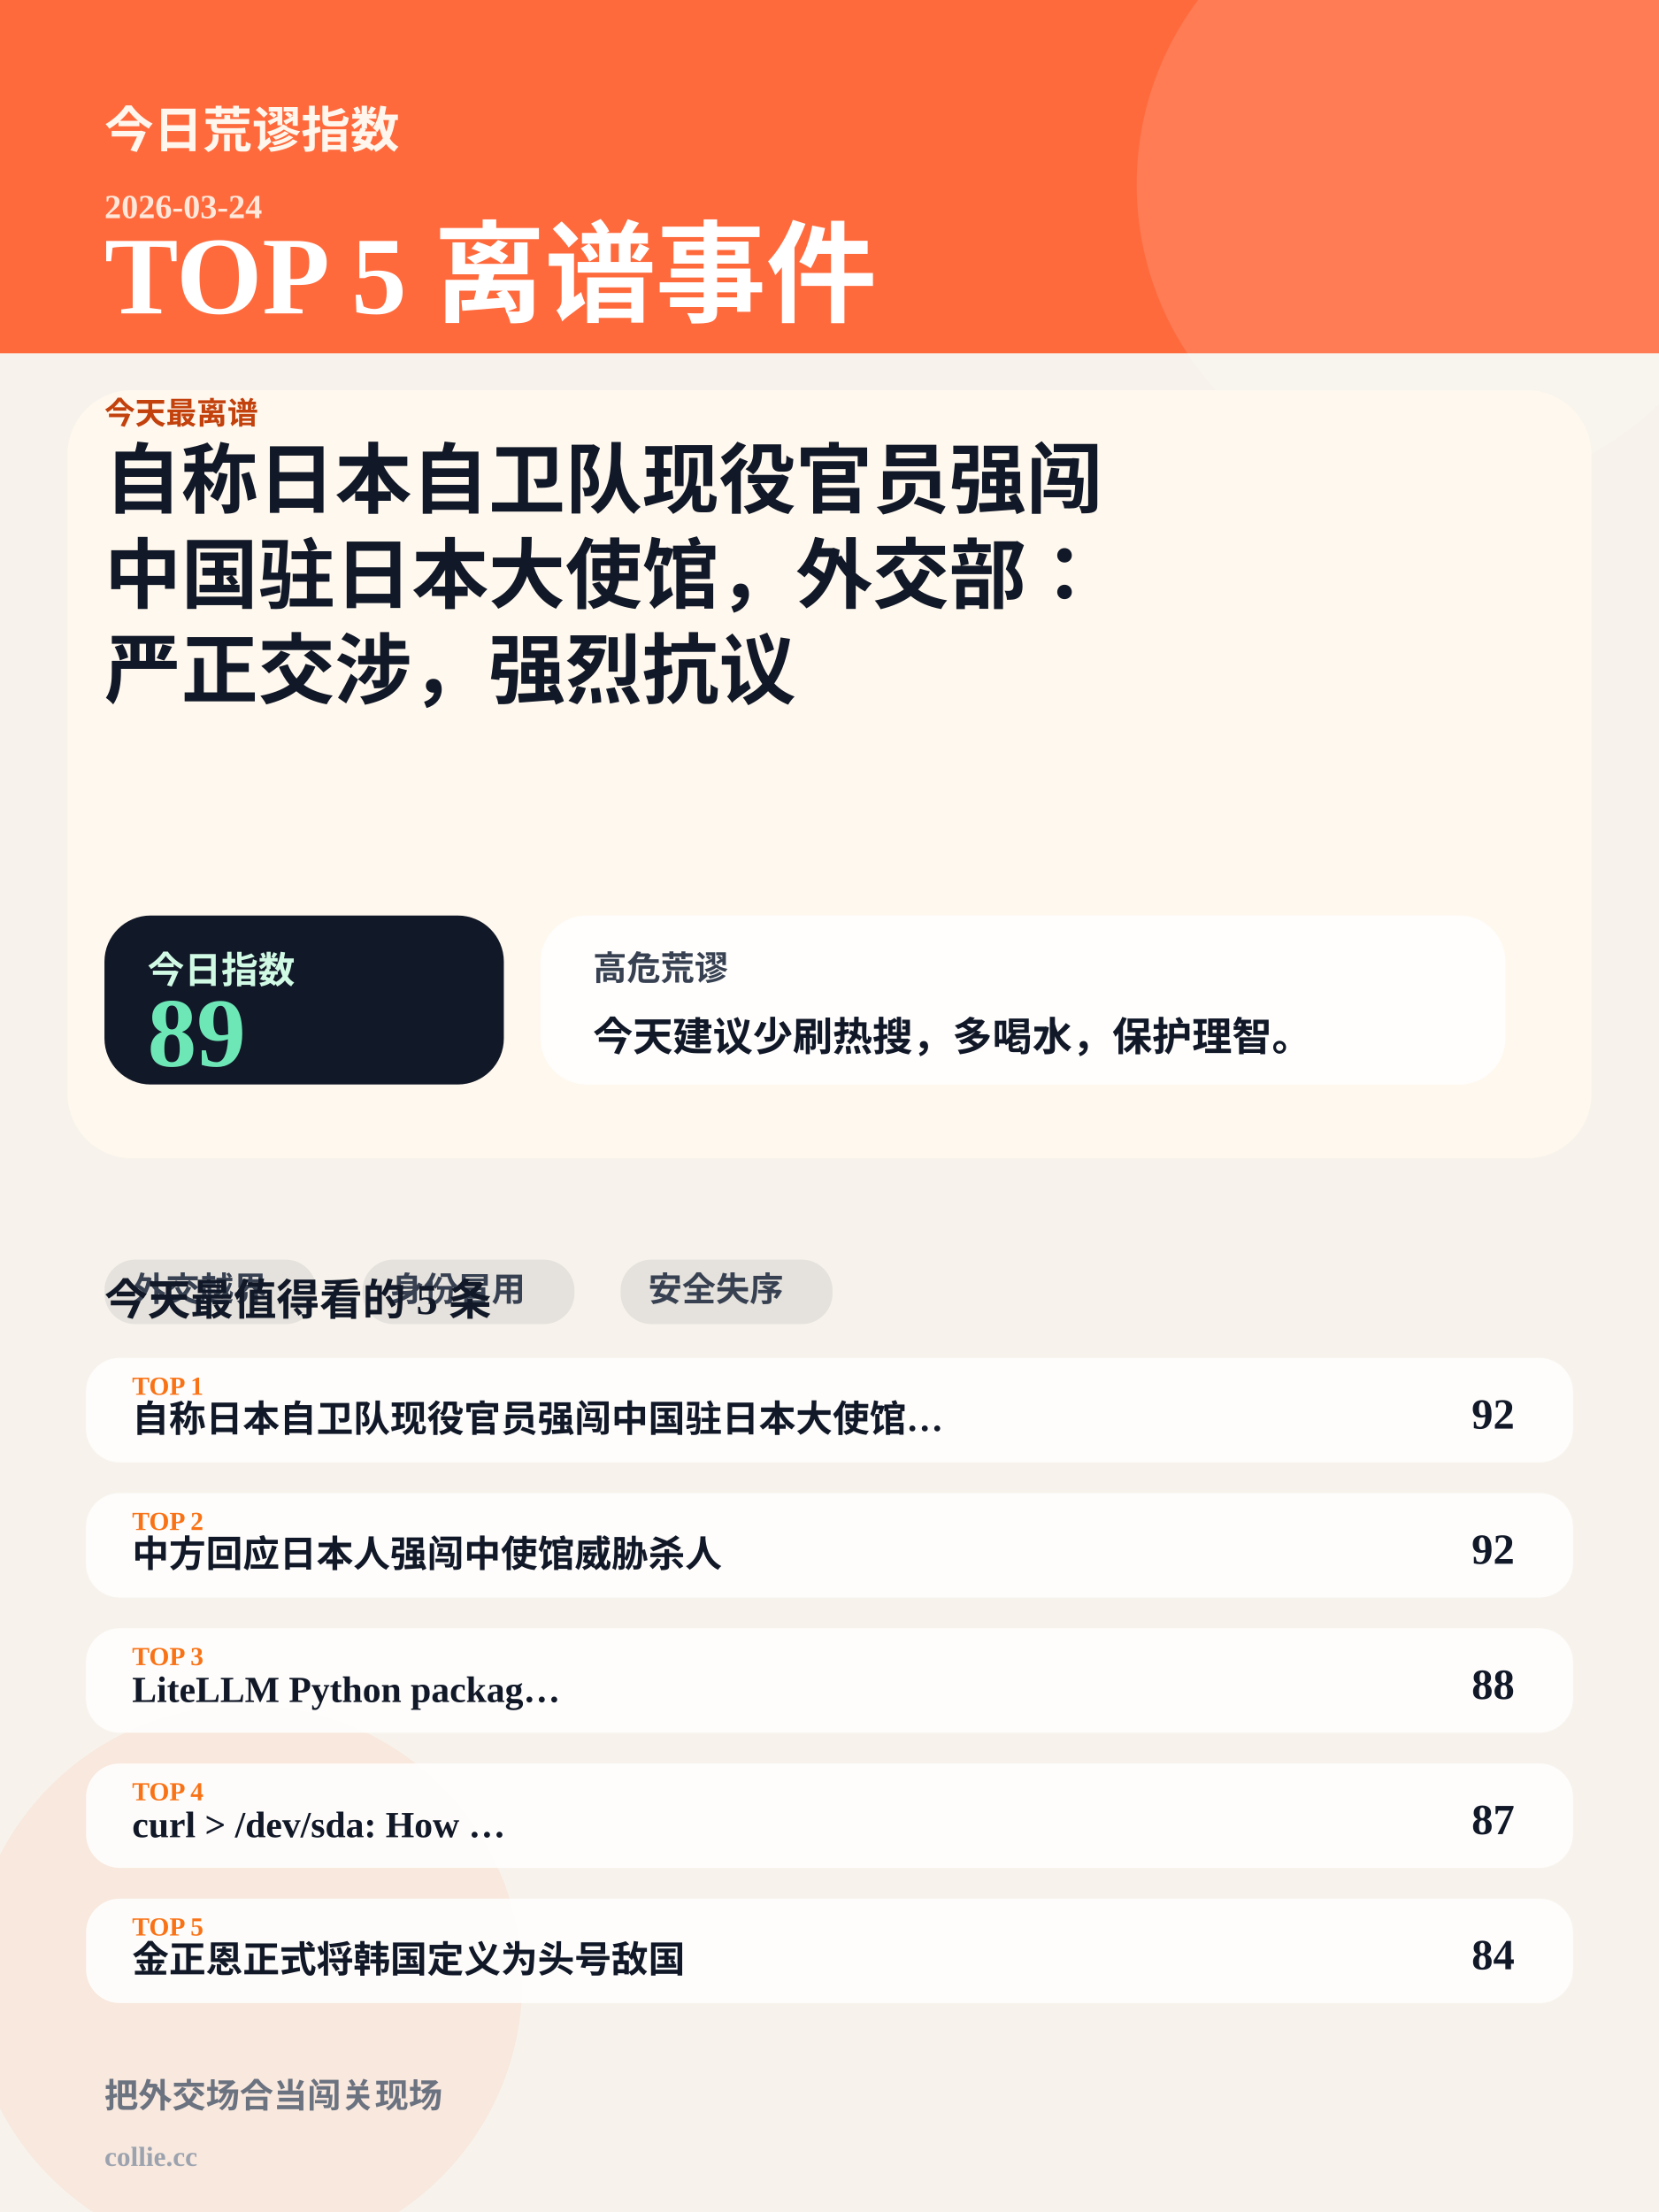
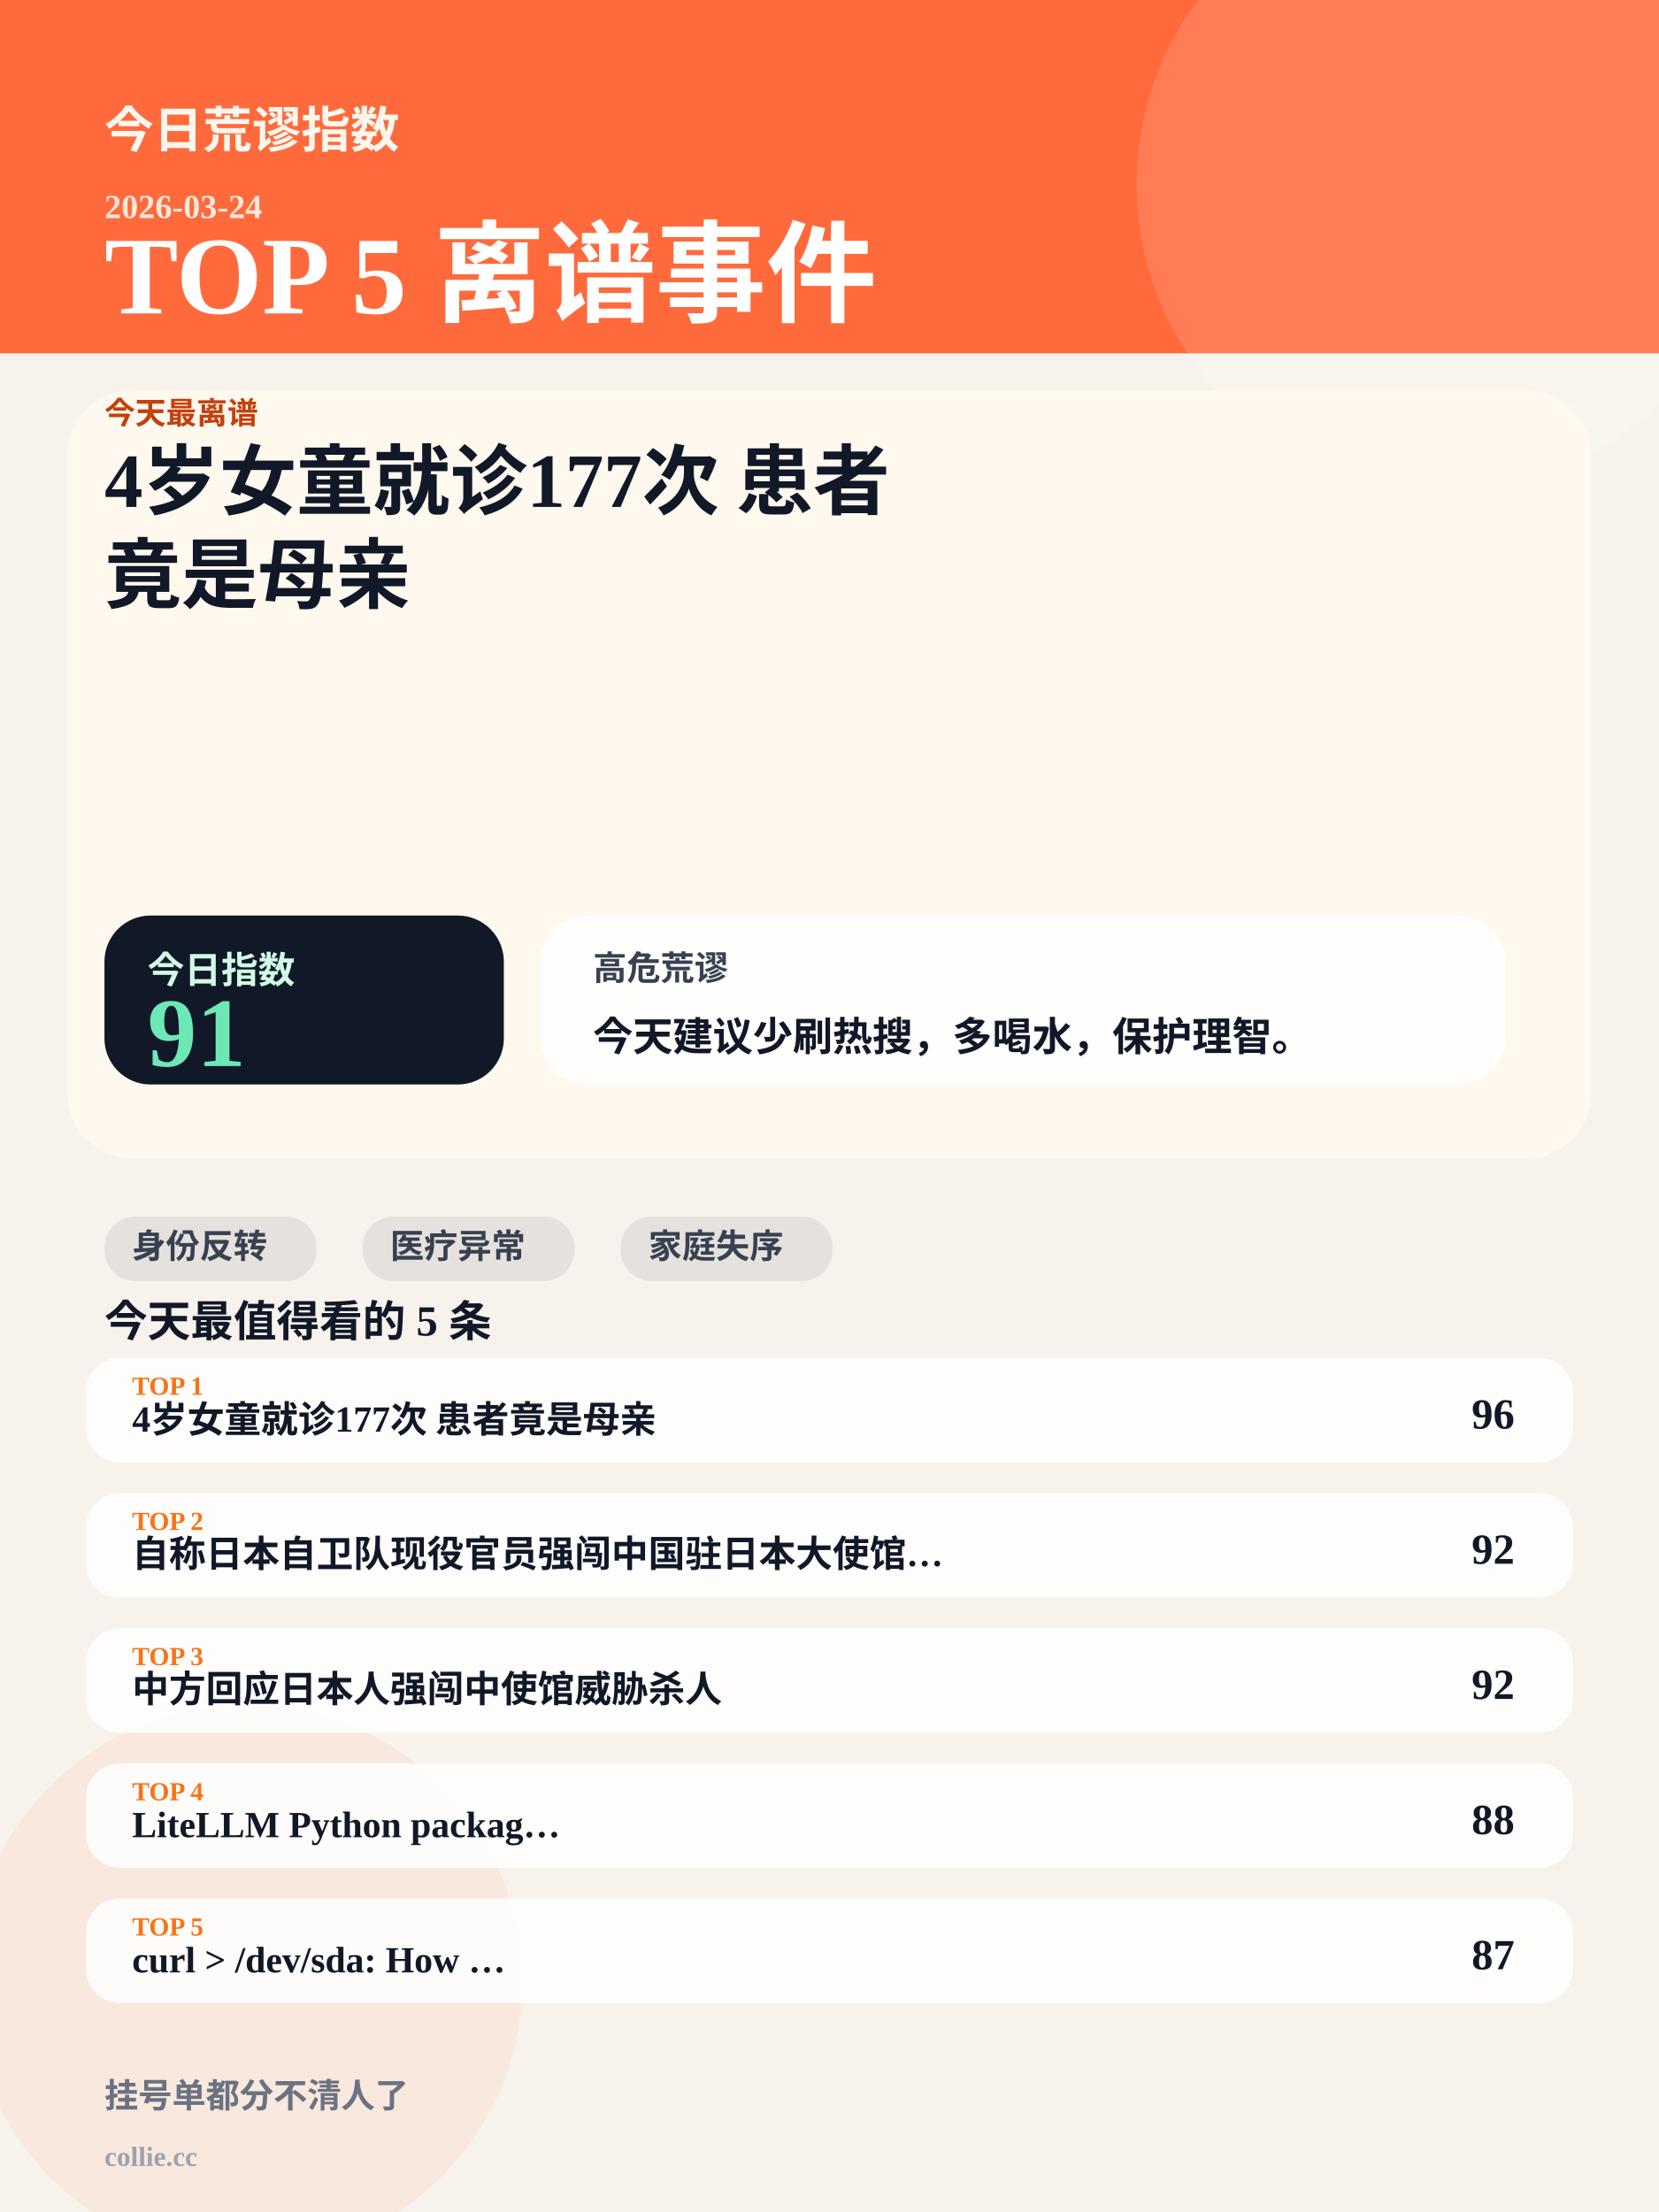
<svg xmlns="http://www.w3.org/2000/svg" width="1080" height="1440" viewBox="0 0 1080 1440" fill="none">
  <rect width="1080" height="1440" fill="#F7F3EC" />
  <rect x="0" y="0" width="1080" height="230" fill="#FF6A3D" />
  <circle cx="940" cy="120" r="200" fill="rgba(255,255,255,0.12)" />
  <circle cx="160" cy="1290" r="180" fill="rgba(255,106,61,0.08)" />
  <text x="68" y="96" font-size="32" font-weight="800" fill="#FFF7ED">今日荒谬指数</text>
  <text x="68" y="142" font-size="22" font-weight="700" fill="#FFE7D9">2026-03-24</text>
  <text x="68" y="204" font-size="72" font-weight="900" fill="#FFFFFF">TOP 5 离谱事件</text>
  <rect x="44" y="254" width="992" height="500" rx="42" fill="#FFF8EE" />
  <text x="68" y="276" font-size="20" font-weight="800" fill="#C2410C">今天最离谱</text>
-   <text x="68" y="330" font-size="50" font-weight="900" fill="#111827">自称日本自卫队现役官员强闯</text>
-   <text x="68" y="392" font-size="50" font-weight="900" fill="#111827">中国驻日本大使馆，外交部：</text>
-   <text x="68" y="454" font-size="50" font-weight="900" fill="#111827">严正交涉，强烈抗议</text>
+   <text x="68" y="330" font-size="50" font-weight="900" fill="#111827">4岁女童就诊177次 患者</text>
+   <text x="68" y="392" font-size="50" font-weight="900" fill="#111827">竟是母亲</text>
  <rect x="68" y="596" width="260" height="110" rx="30" fill="#111827" />
  <text x="96" y="640" font-size="24" font-weight="700" fill="#D1FAE5">今日指数</text>
-   <text x="96" y="694" font-size="64" font-weight="900" fill="#6EE7B7">89</text>
+   <text x="96" y="694" font-size="64" font-weight="900" fill="#6EE7B7">91</text>
  <rect x="352" y="596" width="628" height="110" rx="30" fill="rgba(255,255,255,0.88)" />
  <text x="386" y="638" font-size="22" font-weight="800" fill="#374151">高危荒谬</text>
  <text x="386" y="684" font-size="26" font-weight="700" fill="#111827">今天建议少刷热搜，多喝水，保护理智。</text>
-   <rect x="68" y="820" rx="20" ry="20" width="138" height="42" fill="#111827" fill-opacity="0.08" />
-   <text x="86" y="847" font-size="22" font-weight="700" fill="#374151">外交越界</text>
-   <rect x="236" y="820" rx="20" ry="20" width="138" height="42" fill="#111827" fill-opacity="0.08" />
-   <text x="254" y="847" font-size="22" font-weight="700" fill="#374151">身份冒用</text>
-   <rect x="404" y="820" rx="20" ry="20" width="138" height="42" fill="#111827" fill-opacity="0.08" />
-   <text x="422" y="847" font-size="22" font-weight="700" fill="#374151">安全失序</text>
-   <text x="68" y="856" font-size="28" font-weight="900" fill="#111827">今天最值得看的 5 条</text>
+   <rect x="68" y="792" rx="20" ry="20" width="138" height="42" fill="#111827" fill-opacity="0.08" />
+   <text x="86" y="819" font-size="22" font-weight="700" fill="#374151">身份反转</text>
+   <rect x="236" y="792" rx="20" ry="20" width="138" height="42" fill="#111827" fill-opacity="0.08" />
+   <text x="254" y="819" font-size="22" font-weight="700" fill="#374151">医疗异常</text>
+   <rect x="404" y="792" rx="20" ry="20" width="138" height="42" fill="#111827" fill-opacity="0.08" />
+   <text x="422" y="819" font-size="22" font-weight="700" fill="#374151">家庭失序</text>
+   <text x="68" y="870" font-size="28" font-weight="900" fill="#111827">今天最值得看的 5 条</text>
  <rect x="56" y="884" width="968" height="68" rx="22" fill="rgba(255,255,255,0.86)" />
  <text x="86" y="908" font-size="17" font-weight="800" fill="#F97316">TOP 1</text>
-   <text x="86" y="932" font-size="24" font-weight="800" fill="#111827">自称日本自卫队现役官员强闯中国驻日本大使馆…</text>
-   <text x="986" y="930" text-anchor="end" font-size="28" font-weight="900" fill="#111827">92</text>
+   <text x="86" y="932" font-size="24" font-weight="800" fill="#111827">4岁女童就诊177次 患者竟是母亲</text>
+   <text x="986" y="930" text-anchor="end" font-size="28" font-weight="900" fill="#111827">96</text>
  <rect x="56" y="972" width="968" height="68" rx="22" fill="rgba(255,255,255,0.86)" />
  <text x="86" y="996" font-size="17" font-weight="800" fill="#F97316">TOP 2</text>
-   <text x="86" y="1020" font-size="24" font-weight="800" fill="#111827">中方回应日本人强闯中使馆威胁杀人</text>
+   <text x="86" y="1020" font-size="24" font-weight="800" fill="#111827">自称日本自卫队现役官员强闯中国驻日本大使馆…</text>
  <text x="986" y="1018" text-anchor="end" font-size="28" font-weight="900" fill="#111827">92</text>
  <rect x="56" y="1060" width="968" height="68" rx="22" fill="rgba(255,255,255,0.86)" />
  <text x="86" y="1084" font-size="17" font-weight="800" fill="#F97316">TOP 3</text>
-   <text x="86" y="1108" font-size="24" font-weight="800" fill="#111827">LiteLLM Python packag…</text>
-   <text x="986" y="1106" text-anchor="end" font-size="28" font-weight="900" fill="#111827">88</text>
+   <text x="86" y="1108" font-size="24" font-weight="800" fill="#111827">中方回应日本人强闯中使馆威胁杀人</text>
+   <text x="986" y="1106" text-anchor="end" font-size="28" font-weight="900" fill="#111827">92</text>
  <rect x="56" y="1148" width="968" height="68" rx="22" fill="rgba(255,255,255,0.86)" />
  <text x="86" y="1172" font-size="17" font-weight="800" fill="#F97316">TOP 4</text>
-   <text x="86" y="1196" font-size="24" font-weight="800" fill="#111827">curl &gt; /dev/sda: How …</text>
-   <text x="986" y="1194" text-anchor="end" font-size="28" font-weight="900" fill="#111827">87</text>
+   <text x="86" y="1196" font-size="24" font-weight="800" fill="#111827">LiteLLM Python packag…</text>
+   <text x="986" y="1194" text-anchor="end" font-size="28" font-weight="900" fill="#111827">88</text>
  <rect x="56" y="1236" width="968" height="68" rx="22" fill="rgba(255,255,255,0.86)" />
  <text x="86" y="1260" font-size="17" font-weight="800" fill="#F97316">TOP 5</text>
-   <text x="86" y="1284" font-size="24" font-weight="800" fill="#111827">金正恩正式将韩国定义为头号敌国</text>
-   <text x="986" y="1282" text-anchor="end" font-size="28" font-weight="900" fill="#111827">84</text>
-   <text x="68" y="1372" font-size="22" font-weight="700" fill="#6B7280">把外交场合当闯关现场</text>
+   <text x="86" y="1284" font-size="24" font-weight="800" fill="#111827">curl &gt; /dev/sda: How …</text>
+   <text x="986" y="1282" text-anchor="end" font-size="28" font-weight="900" fill="#111827">87</text>
+   <text x="68" y="1372" font-size="22" font-weight="700" fill="#6B7280">挂号单都分不清人了</text>
  <text x="68" y="1410" font-size="18" font-weight="700" fill="#9CA3AF">collie.cc</text>
</svg>
